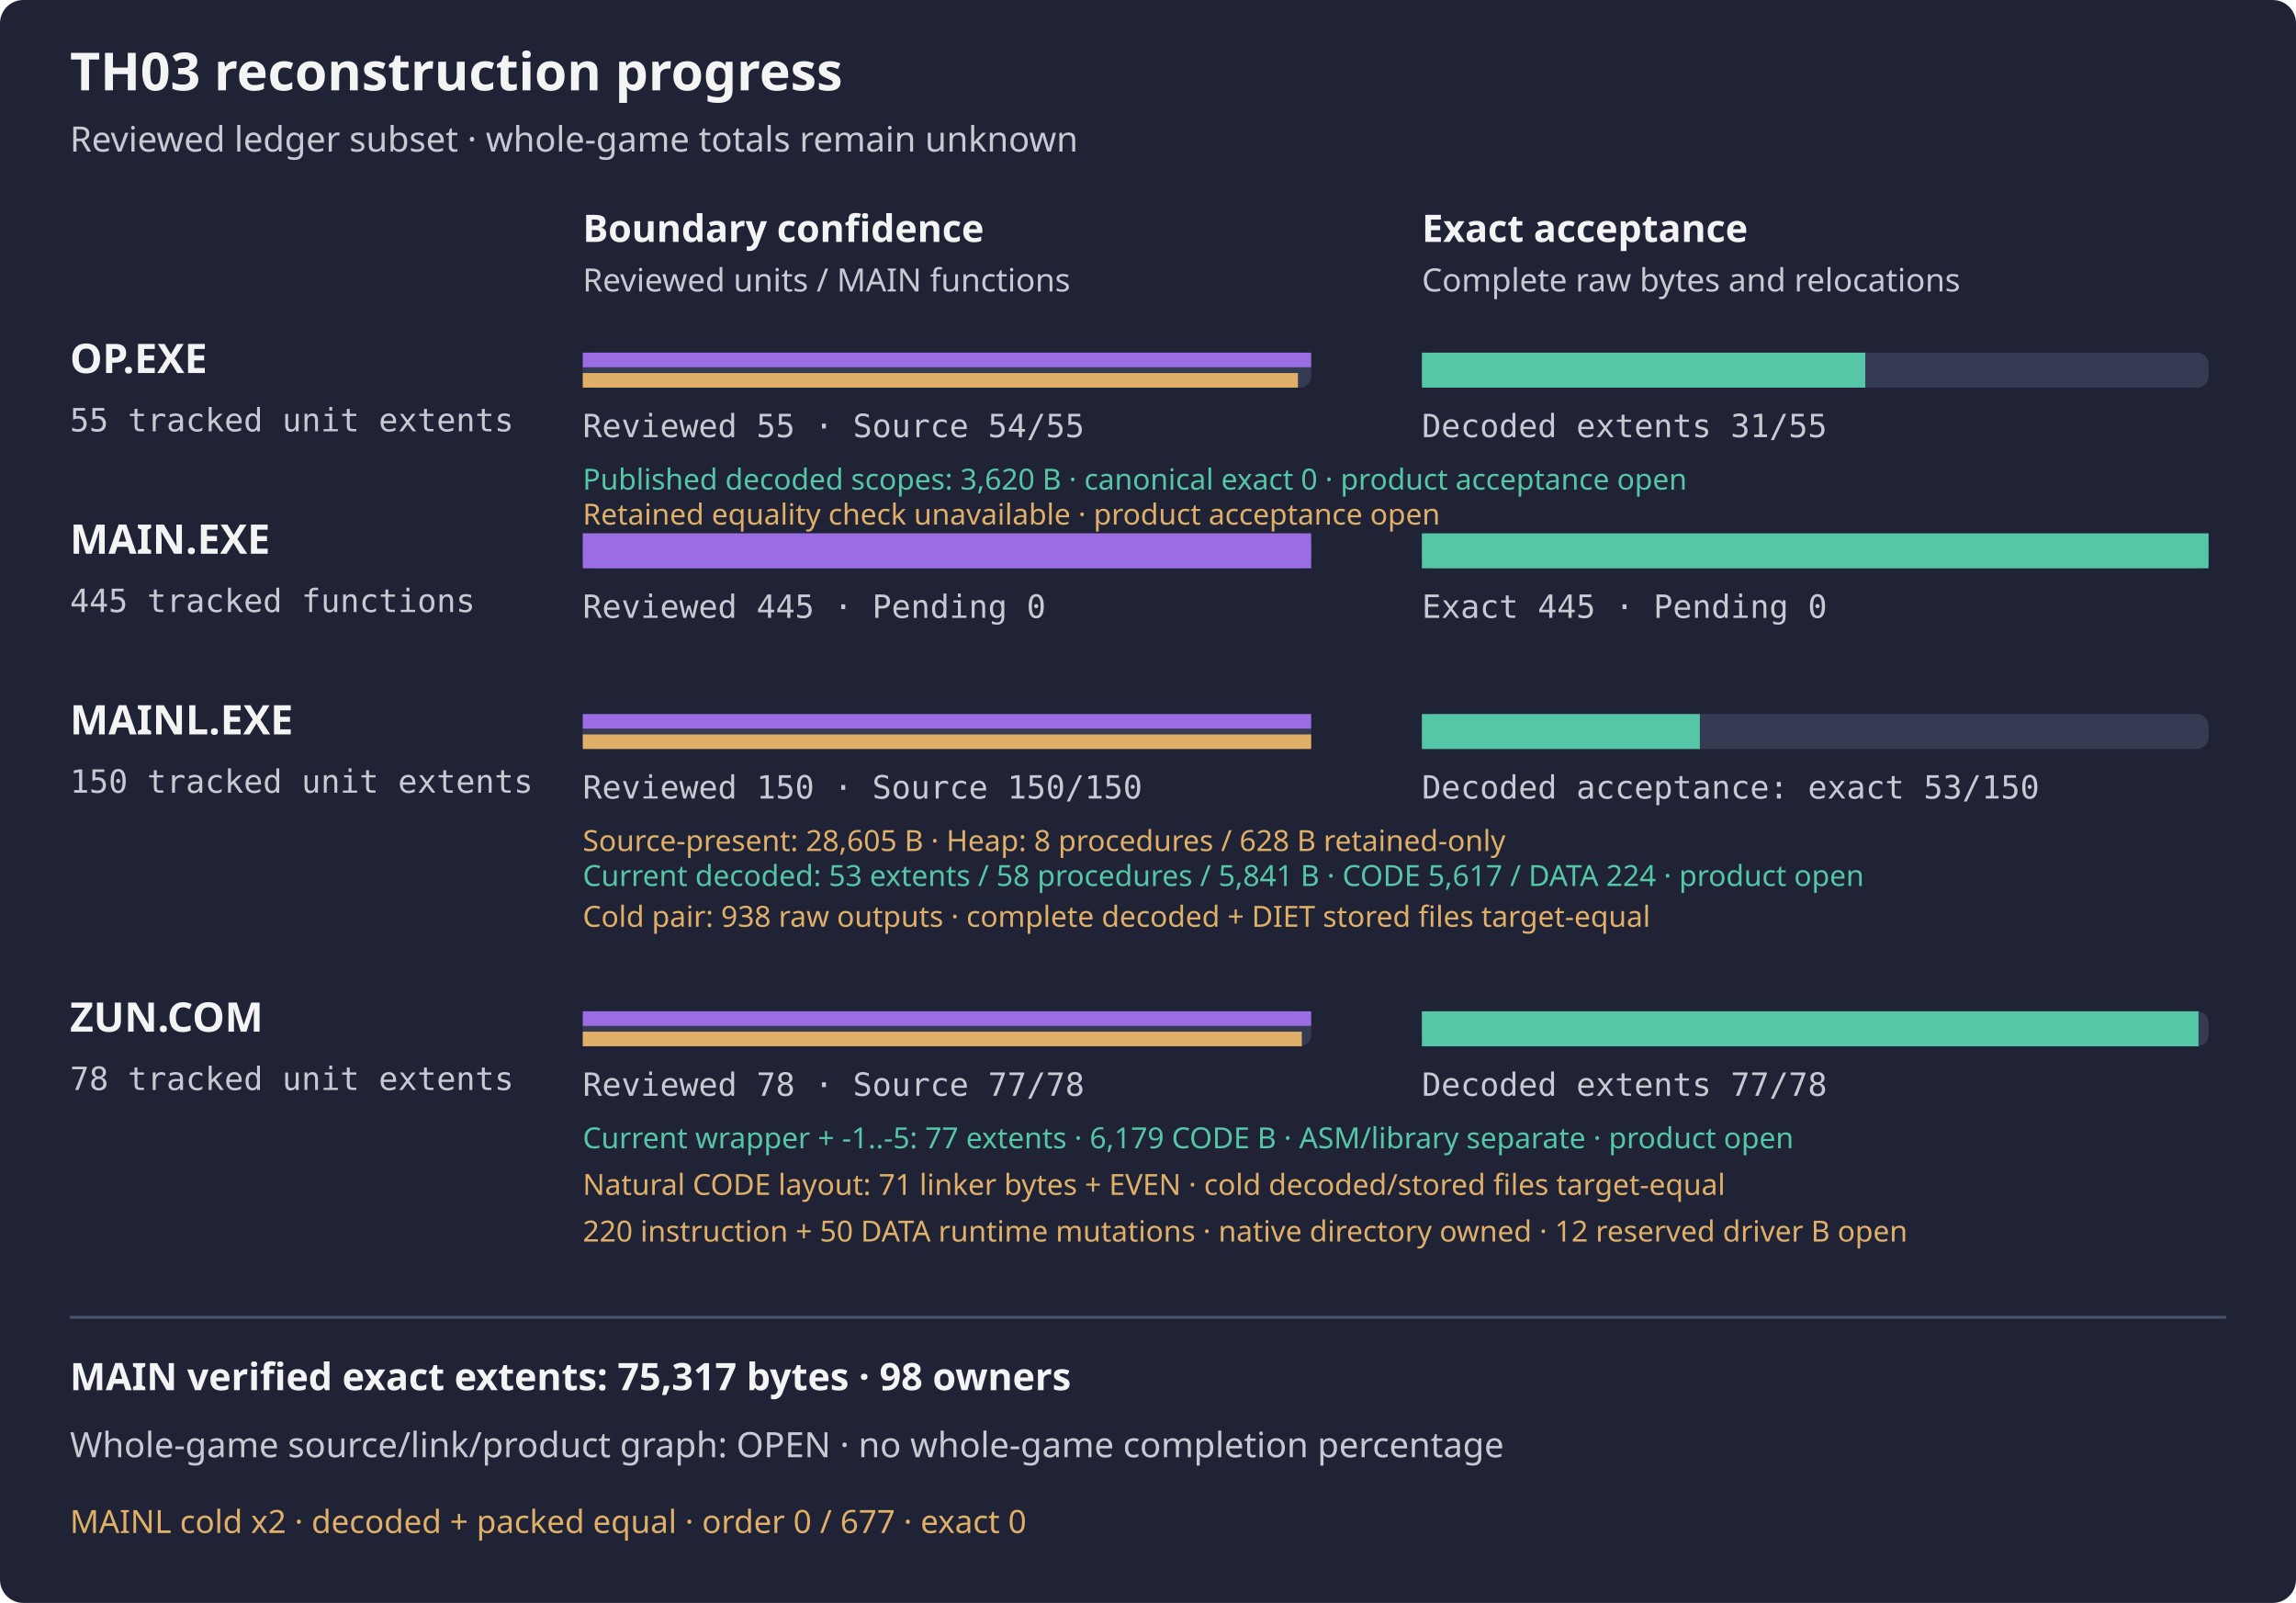
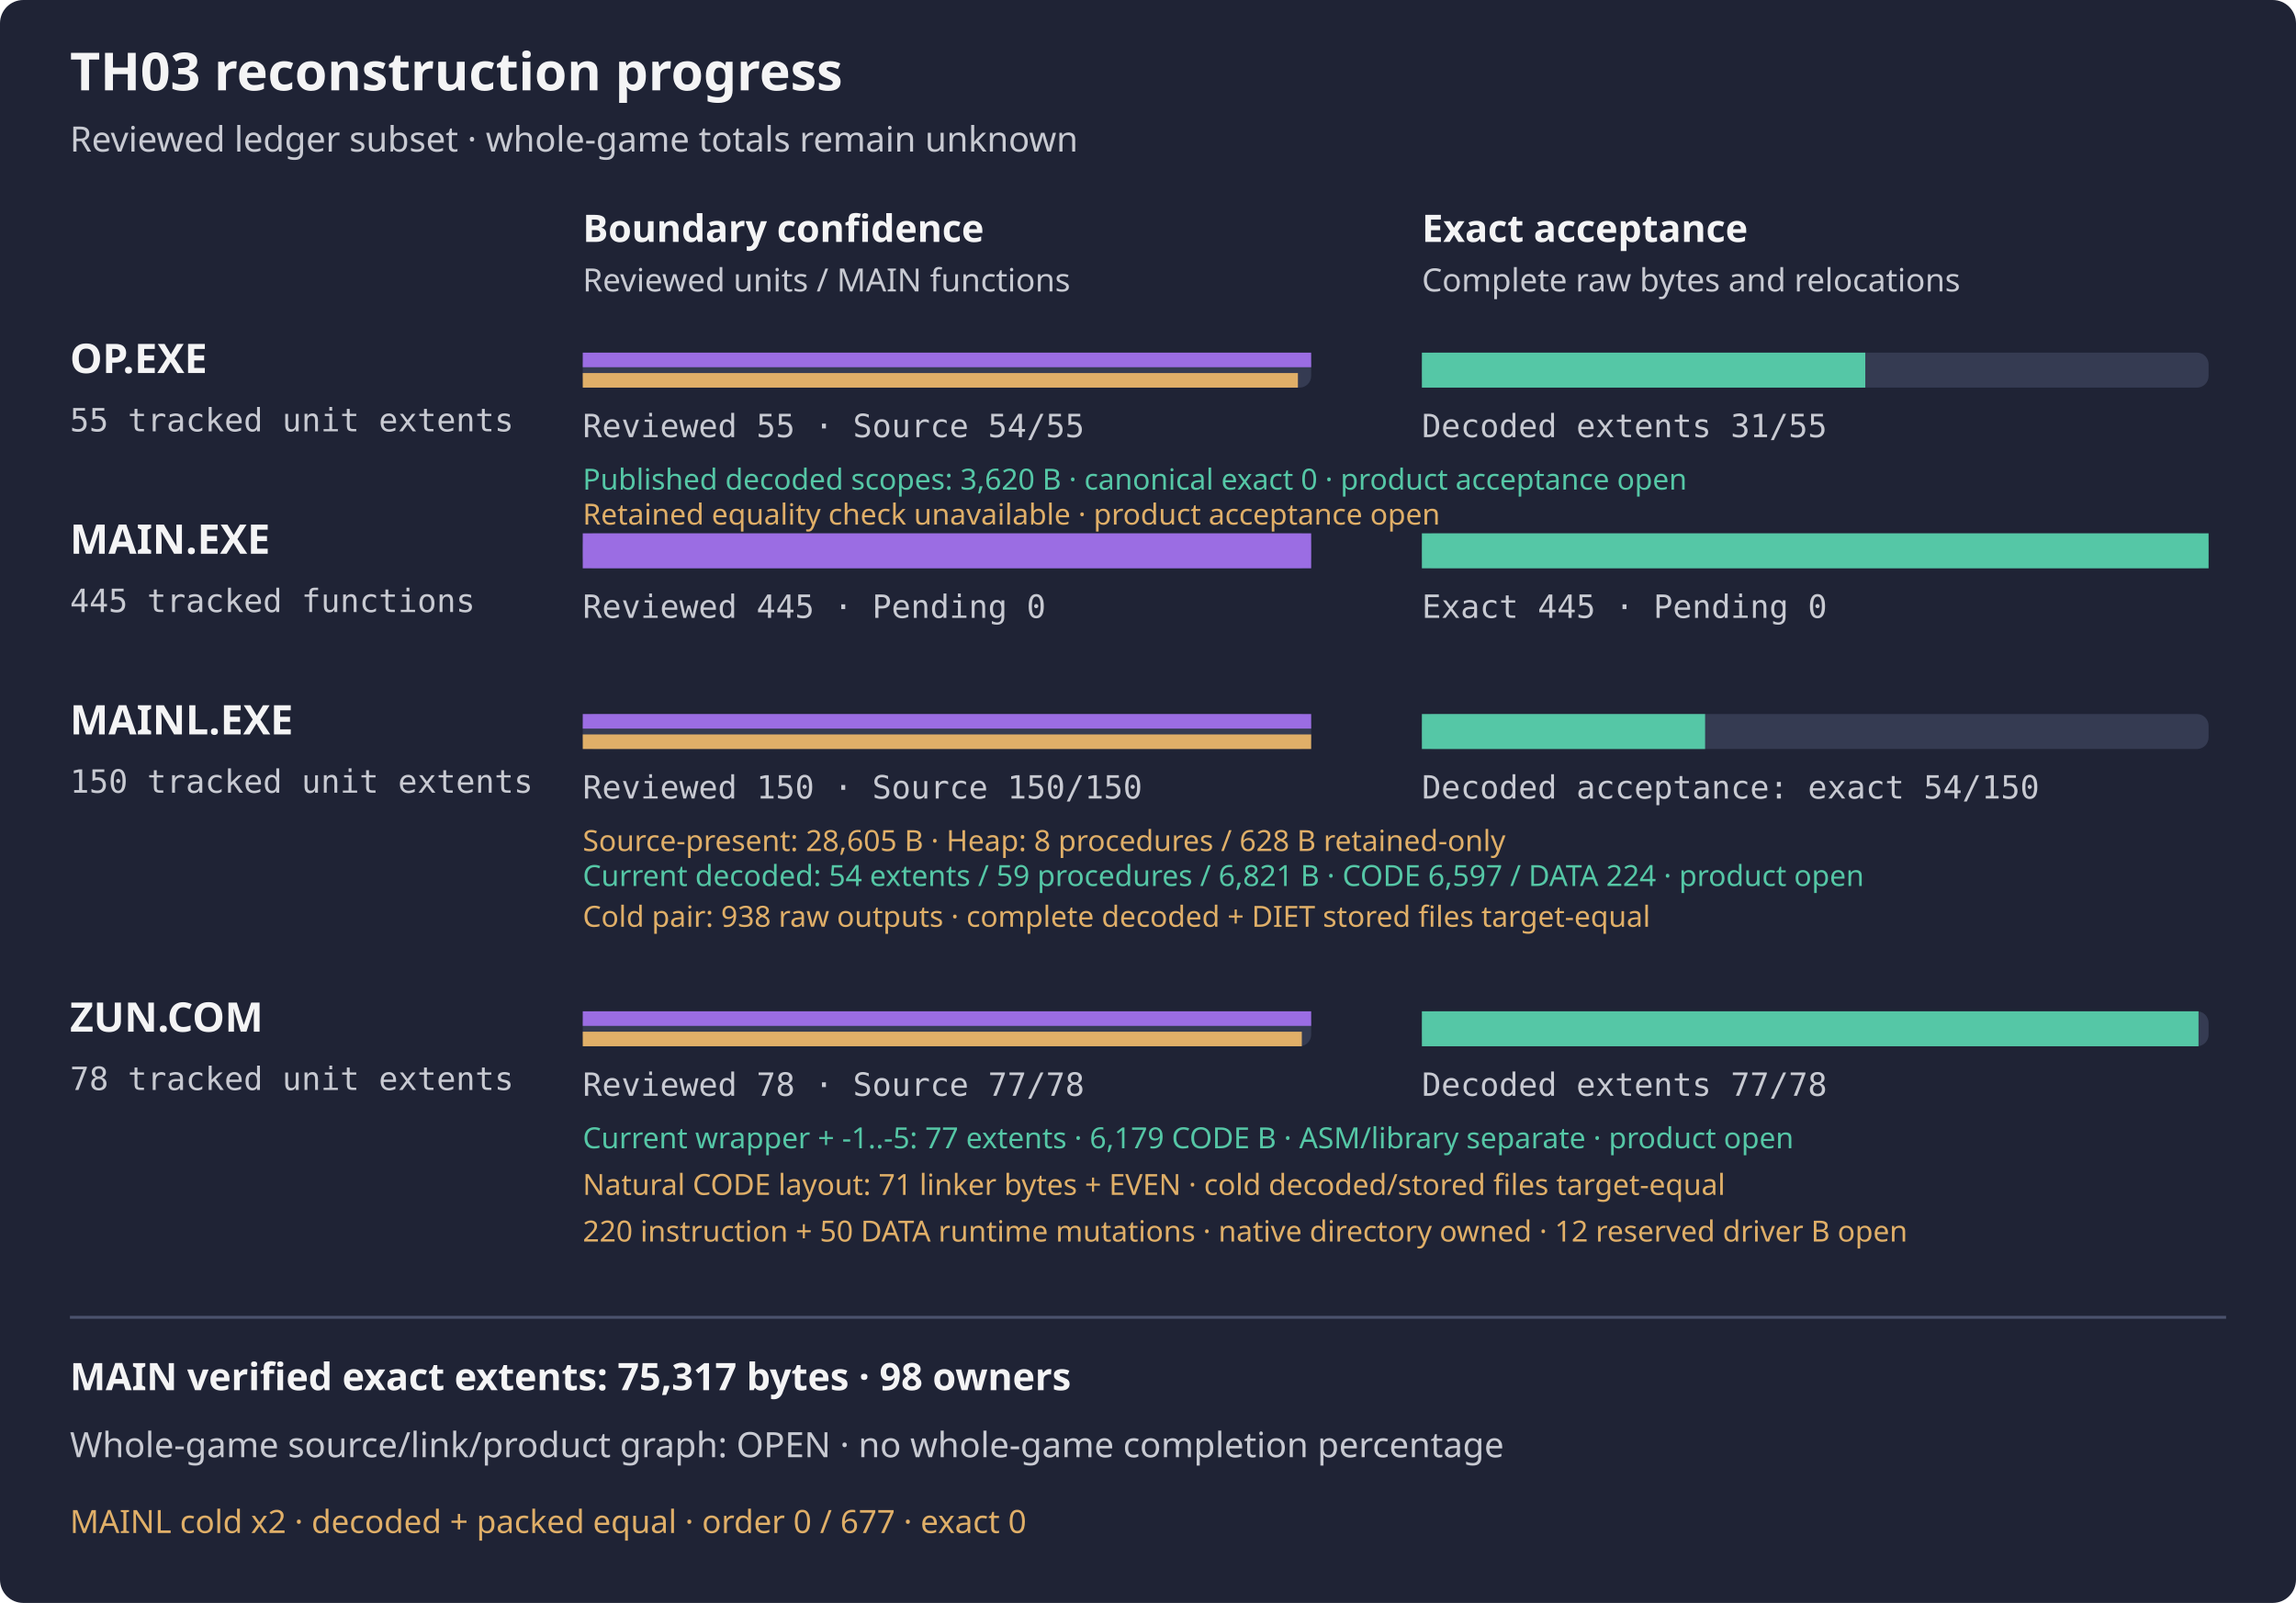
<svg xmlns="http://www.w3.org/2000/svg" width="788" height="550" viewBox="0 0 788 550" role="img" aria-label="TH03 reviewed subset reconstruction progress">
  <rect width="788" height="550" rx="8" fill="#1f2335" />
  <text x="24" y="31" fill="#f4f4f5" font-family="sans-serif" font-size="18" font-weight="600">TH03 reconstruction progress</text>
  <text x="24" y="52" fill="#c8cad2" font-family="sans-serif" font-size="12">Reviewed ledger subset · whole-game totals remain unknown</text>
  <text x="200" y="83" fill="#f4f4f5" font-family="sans-serif" font-size="13" font-weight="600">Boundary confidence</text>
  <text x="488" y="83" fill="#f4f4f5" font-family="sans-serif" font-size="13" font-weight="600">Exact acceptance</text>
  <text x="200" y="100" fill="#c8cad2" font-family="sans-serif" font-size="11">Reviewed units / MAIN functions</text>
  <text x="488" y="100" fill="#c8cad2" font-family="sans-serif" font-size="11">Complete raw bytes and relocations</text>
  <g aria-label="OP.EXE bars count tracked unit extents, not functions; source-present is not exact">
    <text x="24" y="128" fill="#f4f4f5" font-family="sans-serif" font-size="14" font-weight="600">OP.EXE</text>
    <text x="24" y="148" fill="#c8cad2" font-family="monospace" font-size="11">55 tracked unit extents</text>
    <rect x="200" y="121" width="250" height="12" rx="4" fill="#353b52" />
    <rect x="488" y="121" width="270" height="12" rx="4" fill="#353b52" />
    <rect x="200" y="121" width="250.00" height="5" fill="#9b6de3" />
    <rect x="200" y="128" width="245.45" height="5" fill="#e0af68" />
    <rect x="488" y="121" width="152.18" height="12" fill="#55c7a6" />
    <text x="200" y="150" fill="#c8cad2" font-family="monospace" font-size="11">Reviewed 55 · Source 54/55</text>
    <text x="488" y="150" fill="#c8cad2" font-family="monospace" font-size="11">Decoded extents 31/55</text>
  </g>
  <text x="200" y="168" fill="#55c7a6" font-family="sans-serif" font-size="10">Published decoded scopes: 3,620 B · canonical exact 0 · product acceptance open</text>
  <text x="200" y="180" fill="#e0af68" font-family="sans-serif" font-size="10">Retained equality check unavailable · product acceptance open</text>
  <text x="24" y="190" fill="#f4f4f5" font-family="sans-serif" font-size="14" font-weight="600">MAIN.EXE</text>
  <text x="24" y="210" fill="#c8cad2" font-family="monospace" font-size="11">445 tracked functions</text>
  <rect x="200" y="183" width="250" height="12" rx="4" fill="#353b52" />
  <rect x="488" y="183" width="270" height="12" rx="4" fill="#353b52" />
  <rect x="200" y="183" width="250.00" height="12" fill="#9b6de3" />
  <rect x="488" y="183" width="270.00" height="12" fill="#55c7a6" />
  <text x="200" y="212" fill="#c8cad2" font-family="monospace" font-size="11">Reviewed 445 · Pending 0</text>
  <text x="488" y="212" fill="#c8cad2" font-family="monospace" font-size="11">Exact 445 · Pending 0</text>
  <g aria-label="MAINL bars count tracked unit extents, not functions; source-present is not exact">
    <text x="24" y="252" fill="#f4f4f5" font-family="sans-serif" font-size="14" font-weight="600">MAINL.EXE</text>
    <text x="24" y="272" fill="#c8cad2" font-family="monospace" font-size="11">150 tracked unit extents</text>
    <rect x="200" y="245" width="250" height="12" rx="4" fill="#353b52" />
    <rect x="488" y="245" width="270" height="12" rx="4" fill="#353b52" />
    <rect x="200" y="245" width="250.00" height="5" fill="#9b6de3" />
    <rect x="200" y="252" width="250.00" height="5" fill="#e0af68" />
-     <rect x="488" y="245" width="95.40" height="12" fill="#55c7a6" />
+     <rect x="488" y="245" width="97.20" height="12" fill="#55c7a6" />
    <text x="200" y="274" fill="#c8cad2" font-family="monospace" font-size="11">Reviewed 150 · Source 150/150</text>
-     <text x="488" y="274" fill="#c8cad2" font-family="monospace" font-size="11">Decoded acceptance: exact 53/150</text>
+     <text x="488" y="274" fill="#c8cad2" font-family="monospace" font-size="11">Decoded acceptance: exact 54/150</text>
    <text x="200" y="292" fill="#e0af68" font-family="sans-serif" font-size="10">Source-present: 28,605 B · Heap: 8 procedures / 628 B retained-only</text>
  </g>
-   <text x="200" y="304" fill="#55c7a6" font-family="sans-serif" font-size="10">Current decoded: 53 extents / 58 procedures / 5,841 B · CODE 5,617 / DATA 224 · product open</text>
+   <text x="200" y="304" fill="#55c7a6" font-family="sans-serif" font-size="10">Current decoded: 54 extents / 59 procedures / 6,821 B · CODE 6,597 / DATA 224 · product open</text>
  <text x="200" y="318" fill="#e0af68" font-family="sans-serif" font-size="10">Cold pair: 938 raw outputs · complete decoded + DIET stored files target-equal</text>
  <g aria-label="ZUN.COM bars count tracked unit extents, not functions; source-present is not exact">
    <text x="24" y="354" fill="#f4f4f5" font-family="sans-serif" font-size="14" font-weight="600">ZUN.COM</text>
    <text x="24" y="374" fill="#c8cad2" font-family="monospace" font-size="11">78 tracked unit extents</text>
    <rect x="200" y="347" width="250" height="12" rx="4" fill="#353b52" />
    <rect x="488" y="347" width="270" height="12" rx="4" fill="#353b52" />
    <rect x="200" y="347" width="250.00" height="5" fill="#9b6de3" />
    <rect x="200" y="354" width="246.79" height="5" fill="#e0af68" />
    <rect x="488" y="347" width="266.54" height="12" fill="#55c7a6" />
    <text x="200" y="376" fill="#c8cad2" font-family="monospace" font-size="11">Reviewed 78 · Source 77/78</text>
    <text x="488" y="376" fill="#c8cad2" font-family="monospace" font-size="11">Decoded extents 77/78</text>
  </g>
  <text x="200" y="394" fill="#55c7a6" font-family="sans-serif" font-size="10">Current wrapper + -1..-5: 77 extents · 6,179 CODE B · ASM/library separate · product open</text>
  <text x="200" y="410" fill="#e0af68" font-family="sans-serif" font-size="10">Natural CODE layout: 71 linker bytes + EVEN · cold decoded/stored files target-equal</text>
  <text x="200" y="426" fill="#e0af68" font-family="sans-serif" font-size="10">220 instruction + 50 DATA runtime mutations · native directory owned · 12 reserved driver B open</text>
  <path d="M24 452 H764" stroke="#4b526d" />
  <text x="24" y="477" fill="#f4f4f5" font-family="sans-serif" font-size="13" font-weight="600">MAIN verified exact extents: 75,317 bytes · 98 owners</text>
  <text x="24" y="500" fill="#c8cad2" font-family="sans-serif" font-size="12">Whole-game source/link/product graph: OPEN · no whole-game completion percentage</text>
  <text x="24" y="526" fill="#e0af68" font-family="sans-serif" font-size="11">MAINL cold x2 · decoded + packed equal · order 0 / 677 · exact 0</text>
</svg>
